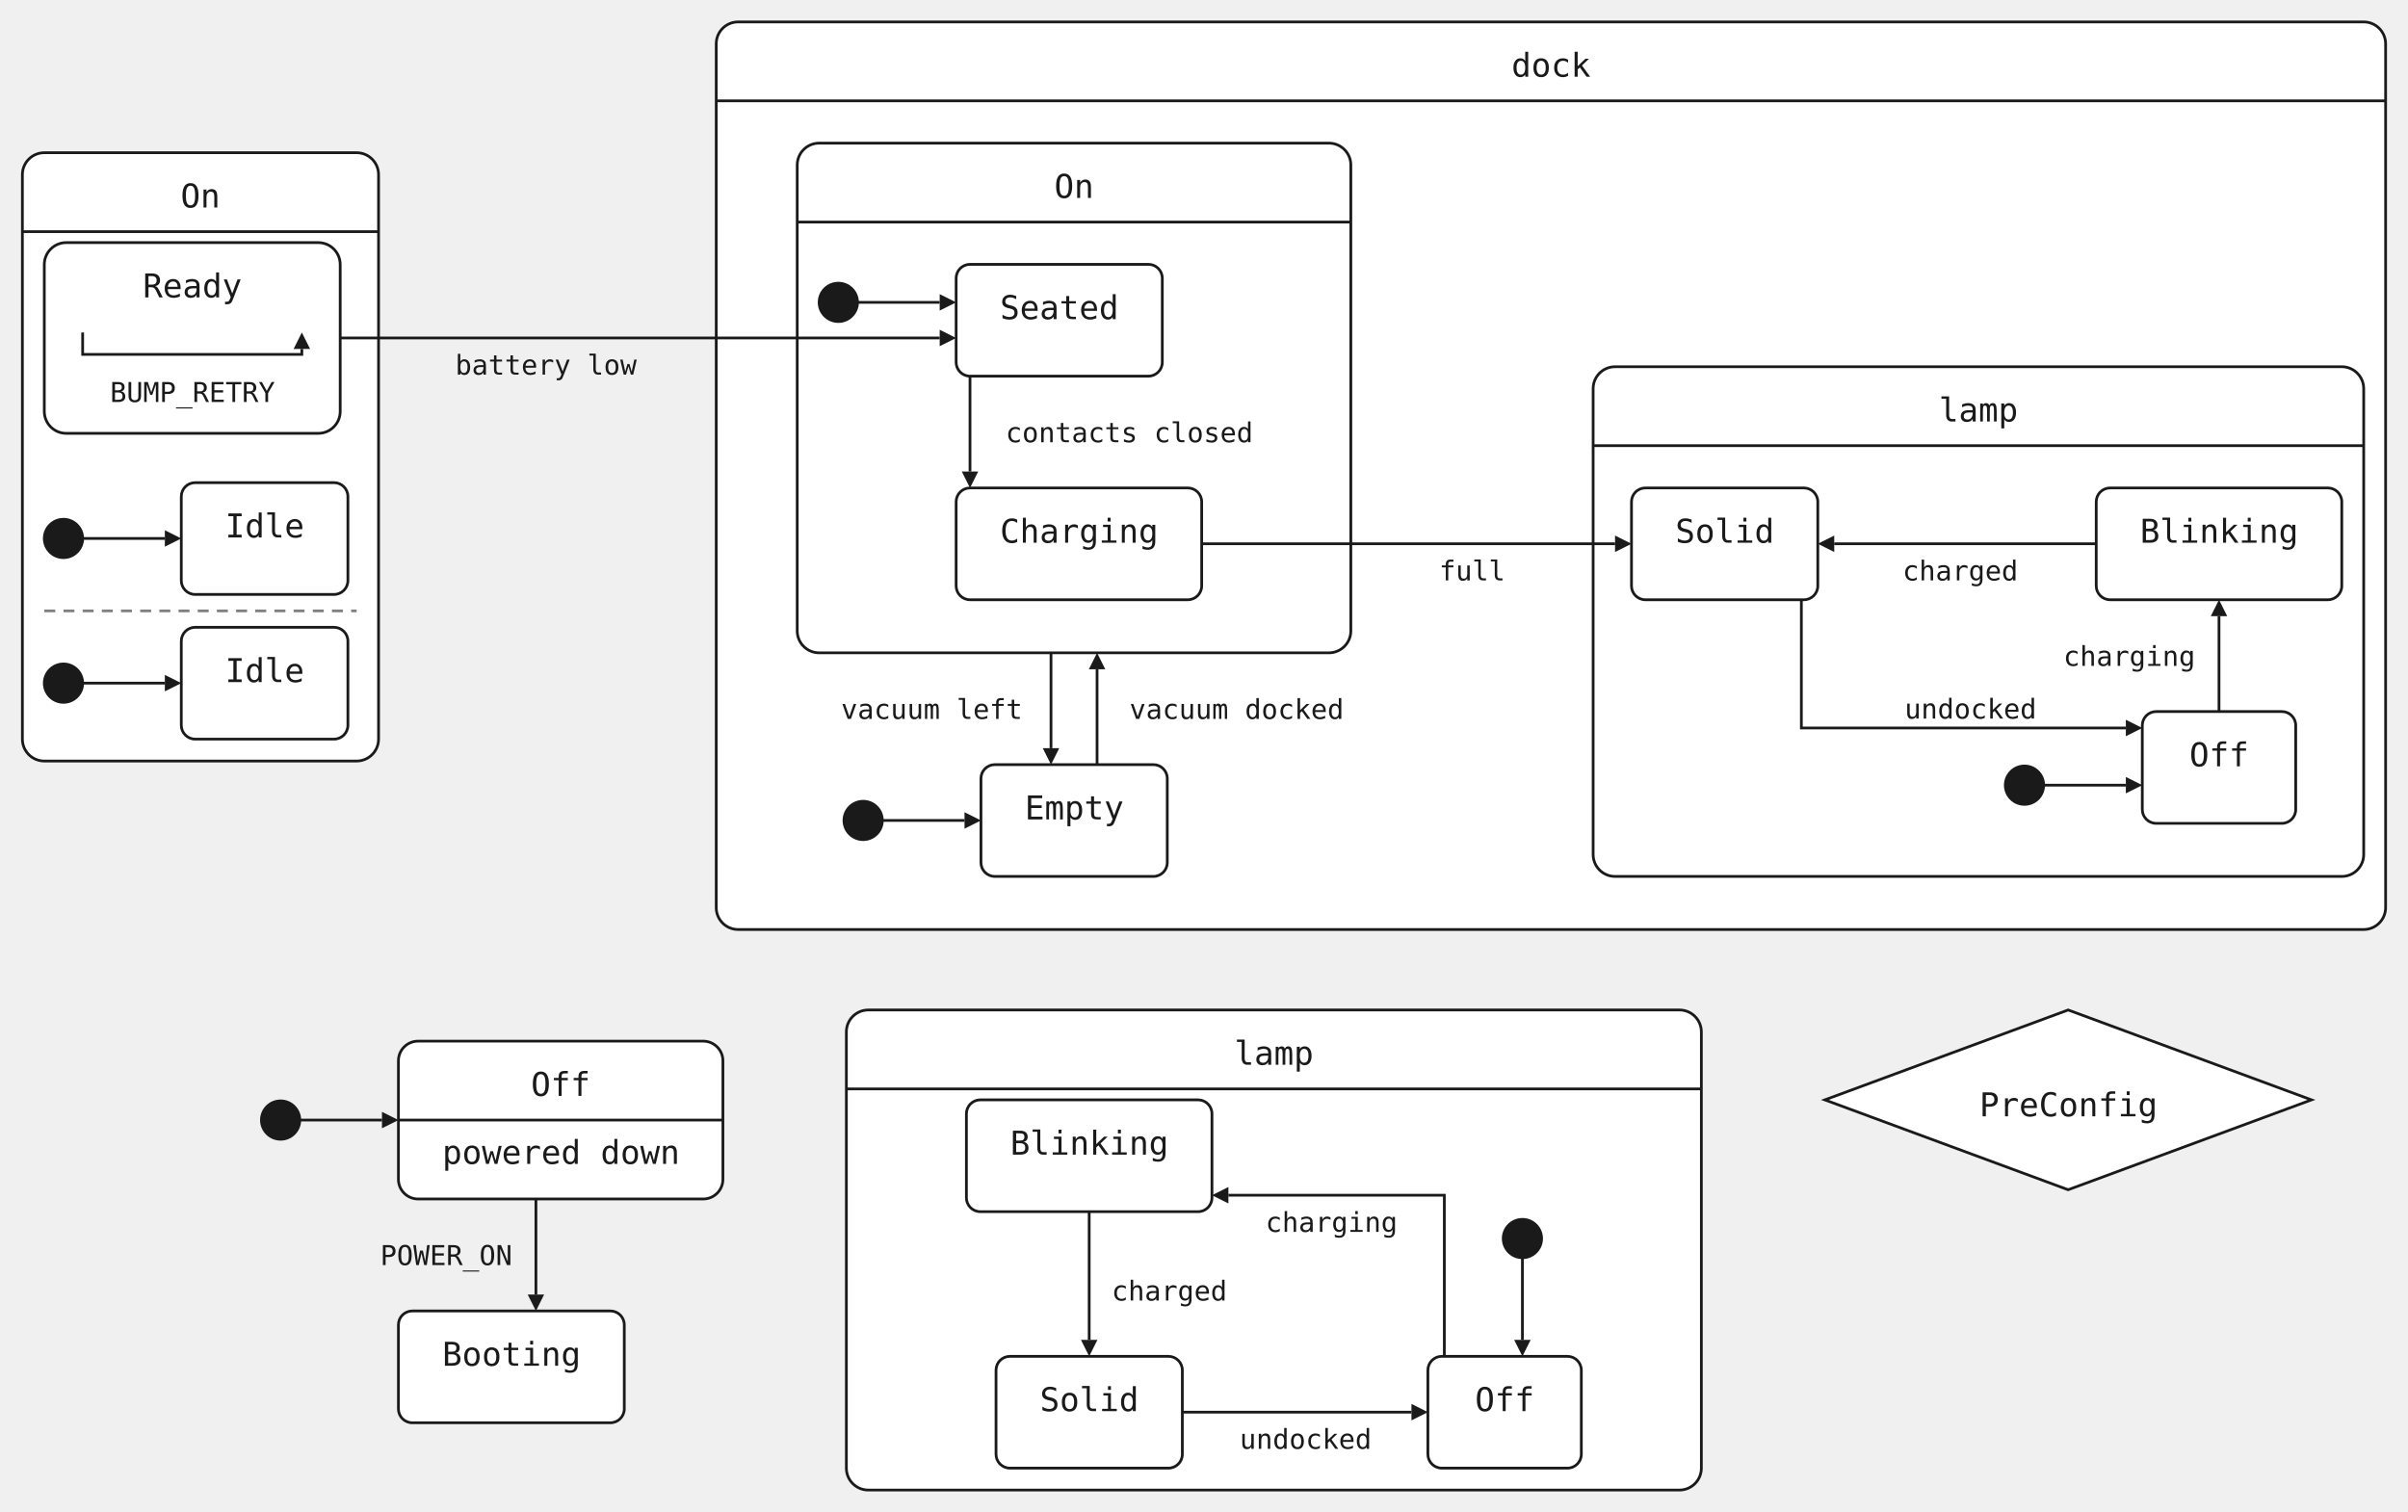
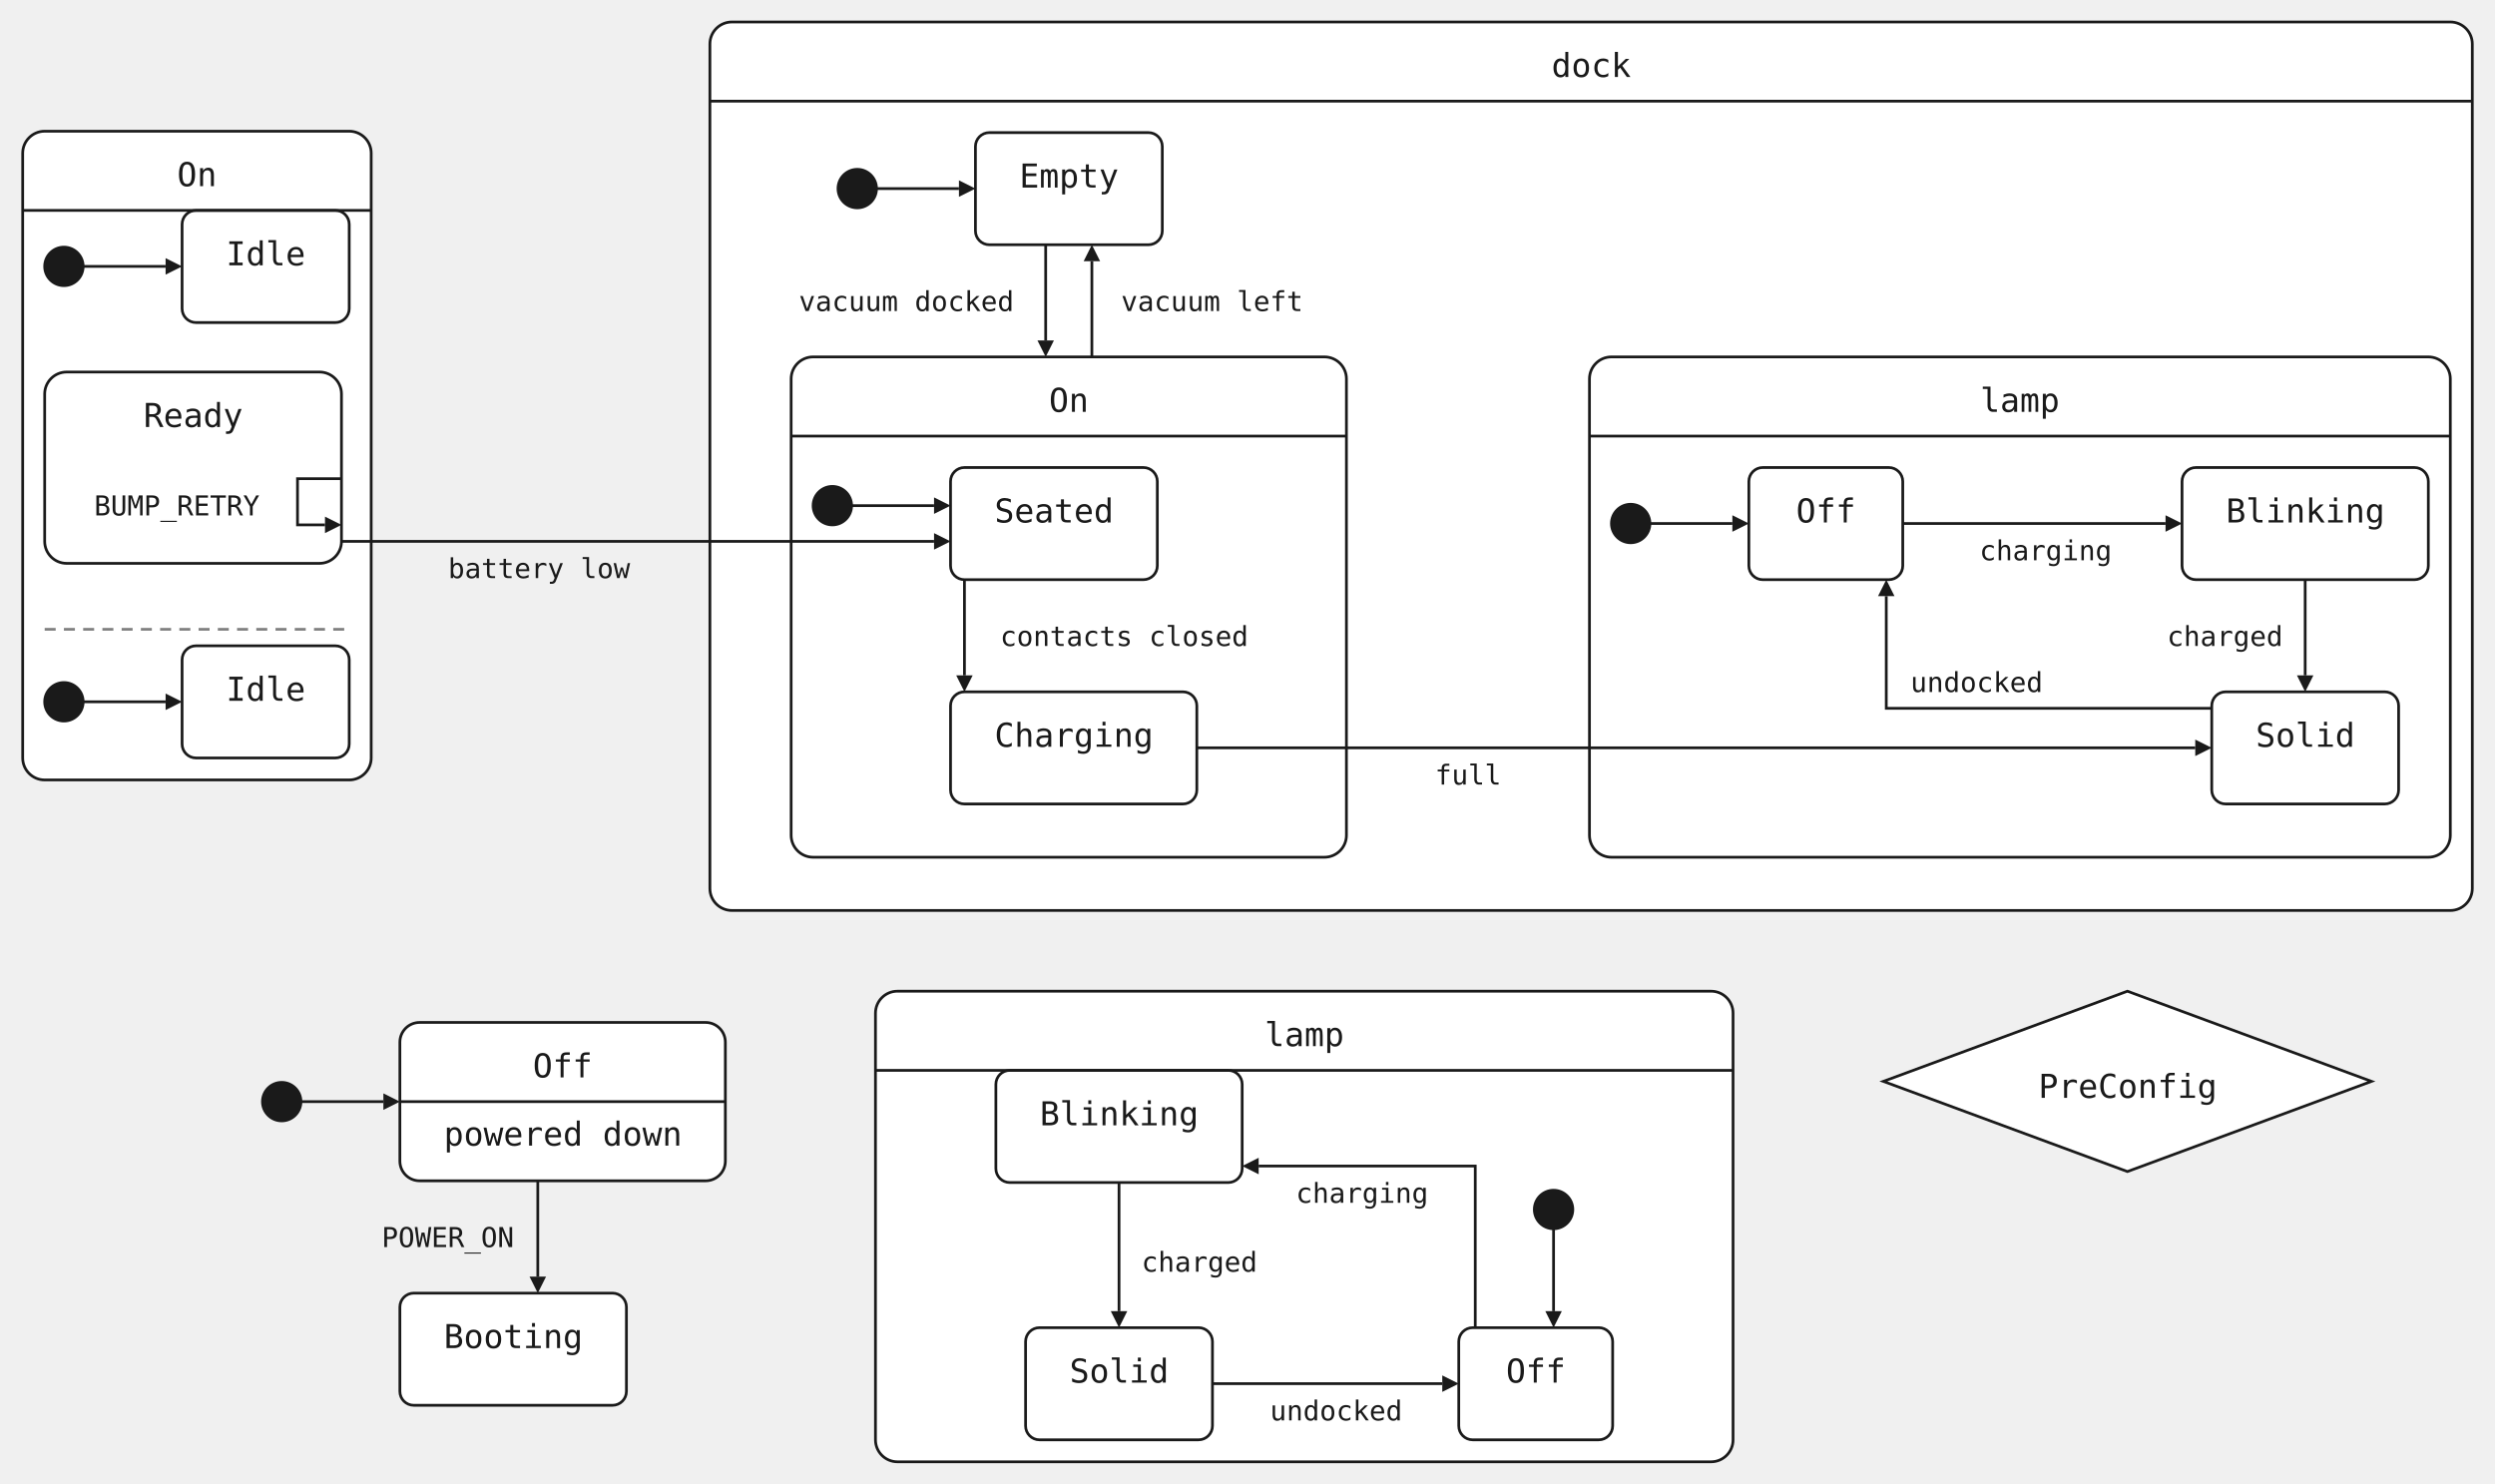
- <svg xmlns="http://www.w3.org/2000/svg" width="879" height="552" viewBox="-128 55 14057 8831">
+ <svg xmlns="http://www.w3.org/2000/svg" width="908" height="540" viewBox="-128 55 14518 8639">
  <style>text { font-family: "JetBrains Mono", monospace; font-kerning: none; }</style>
-   <rect x="4052" y="183" width="9749" height="5301" rx="128" fill="#ffffff" stroke="#1a1a1a" stroke-width="16" class="scav-state scav-id-0" />
-   <rect x="4812" y="5954" width="4993" height="2804" rx="128" fill="#ffffff" stroke="#1a1a1a" stroke-width="16" class="scav-state scav-id-1" />
-   <rect x="2196" y="6136" width="1895" height="922" rx="115" fill="#ffffff" stroke="#1a1a1a" stroke-width="16" class="scav-state scav-id-2" />
-   <rect x="2196" y="7712" width="1319" height="653" rx="81" fill="#ffffff" stroke="#1a1a1a" stroke-width="16" class="scav-state scav-id-3" />
-   <rect x="0" y="947" width="2080" height="3553" rx="128" fill="#ffffff" stroke="#1a1a1a" stroke-width="16" class="scav-state scav-id-5" />
-   <rect x="928" y="2874" width="973" height="653" rx="81" fill="#ffffff" stroke="#1a1a1a" stroke-width="16" class="scav-state scav-id-6" />
-   <rect x="128" y="1472" width="1728" height="1114" rx="128" fill="#ffffff" stroke="#1a1a1a" stroke-width="16" class="scav-state scav-id-7" />
-   <rect x="928" y="3719" width="973" height="653" rx="81" fill="#ffffff" stroke="#1a1a1a" stroke-width="16" class="scav-state scav-id-8" />
-   <rect x="9173" y="2197" width="4500" height="2977" rx="128" fill="#ffffff" stroke="#1a1a1a" stroke-width="16" class="scav-state scav-id-9" />
-   <rect x="5598" y="4521" width="1088" height="653" rx="81" fill="#ffffff" stroke="#1a1a1a" stroke-width="16" class="scav-state scav-id-10" />
-   <rect x="4525" y="891" width="3233" height="2977" rx="128" fill="#ffffff" stroke="#1a1a1a" stroke-width="16" class="scav-state scav-id-11" />
-   <rect x="5453" y="1599" width="1204" height="653" rx="81" fill="#ffffff" stroke="#1a1a1a" stroke-width="16" class="scav-state scav-id-12" />
-   <rect x="5453" y="2905" width="1434" height="653" rx="81" fill="#ffffff" stroke="#1a1a1a" stroke-width="16" class="scav-state scav-id-13" />
-   <rect x="8208" y="7977" width="896" height="653" rx="81" fill="#ffffff" stroke="#1a1a1a" stroke-width="16" class="scav-state scav-id-14" />
-   <rect x="5513" y="6479" width="1434" height="653" rx="81" fill="#ffffff" stroke="#1a1a1a" stroke-width="16" class="scav-state scav-id-15" />
-   <rect x="5686" y="7977" width="1088" height="653" rx="81" fill="#ffffff" stroke="#1a1a1a" stroke-width="16" class="scav-state scav-id-16" />
-   <rect x="12380" y="4211" width="896" height="653" rx="81" fill="#ffffff" stroke="#1a1a1a" stroke-width="16" class="scav-state scav-id-17" />
-   <rect x="12111" y="2905" width="1434" height="653" rx="81" fill="#ffffff" stroke="#1a1a1a" stroke-width="16" class="scav-state scav-id-18" />
-   <rect x="9397" y="2905" width="1088" height="653" rx="81" fill="#ffffff" stroke="#1a1a1a" stroke-width="16" class="scav-state scav-id-19" />
-   <line x1="4052" y1="644" x2="13801" y2="644" fill="none" stroke="#1a1a1a" stroke-width="16" class="scav-state scav-id-0" />
-   <line x1="4812" y1="6415" x2="9805" y2="6415" fill="none" stroke="#1a1a1a" stroke-width="16" class="scav-state scav-id-1" />
-   <line x1="2196" y1="6597" x2="4091" y2="6597" fill="none" stroke="#1a1a1a" stroke-width="16" class="scav-state scav-id-2" />
-   <line x1="0" y1="1408" x2="2080" y2="1408" fill="none" stroke="#1a1a1a" stroke-width="16" class="scav-state scav-id-5" />
-   <line x1="9173" y1="2658" x2="13673" y2="2658" fill="none" stroke="#1a1a1a" stroke-width="16" class="scav-state scav-id-9" />
-   <line x1="4525" y1="1352" x2="7758" y2="1352" fill="none" stroke="#1a1a1a" stroke-width="16" class="scav-state scav-id-11" />
-   <line x1="128" y1="3623" x2="1952" y2="3623" fill="none" stroke="#808080" stroke-width="16" stroke-dasharray="64,48" class="scav-sub scav-id-2" />
-   <polyline points="1620,6597 2100,6597" fill="none" stroke="#1a1a1a" stroke-width="16" class="scav-trans scav-id-0" />
-   <polyline points="2999,7058 2999,7616" fill="none" stroke="#1a1a1a" stroke-width="16" class="scav-trans scav-id-1" />
-   <polyline points="352,3200 832,3200" fill="none" stroke="#1a1a1a" stroke-width="16" class="scav-trans scav-id-2" />
-   <polyline points="352,1997 352,2125 1632,2125 1632,2093" fill="none" stroke="#1a1a1a" stroke-width="16" class="scav-trans scav-id-3" />
-   <polyline points="1856,2029 2080,2029 4052,2029 4525,2029 5357,2029" fill="none" stroke="#1a1a1a" stroke-width="16" class="scav-trans scav-id-4" />
-   <polyline points="352,4045 832,4045" fill="none" stroke="#1a1a1a" stroke-width="16" class="scav-trans scav-id-5" />
-   <polyline points="4877,1821 5357,1821" fill="none" stroke="#1a1a1a" stroke-width="16" class="scav-trans scav-id-6" />
-   <polyline points="5534,2252 5534,2809" fill="none" stroke="#1a1a1a" stroke-width="16" class="scav-trans scav-id-7" />
-   <polyline points="6887,3231 7758,3231 9173,3231 9301,3231" fill="none" stroke="#1a1a1a" stroke-width="16" class="scav-trans scav-id-8" />
-   <polyline points="5022,4847 5502,4847" fill="none" stroke="#1a1a1a" stroke-width="16" class="scav-trans scav-id-9" />
-   <polyline points="6276,4521 6276,3964" fill="none" stroke="#1a1a1a" stroke-width="16" class="scav-trans scav-id-10" />
-   <polyline points="6007,3868 6007,4425" fill="none" stroke="#1a1a1a" stroke-width="16" class="scav-trans scav-id-11" />
-   <polyline points="8760,7401 8760,7881" fill="none" stroke="#1a1a1a" stroke-width="16" class="scav-trans scav-id-12" />
-   <polyline points="8304,7977 8304,7036 7043,7036" fill="none" stroke="#1a1a1a" stroke-width="16" class="scav-trans scav-id-13" />
-   <polyline points="6230,7132 6230,7881" fill="none" stroke="#1a1a1a" stroke-width="16" class="scav-trans scav-id-14" />
-   <polyline points="6774,8303 8112,8303" fill="none" stroke="#1a1a1a" stroke-width="16" class="scav-trans scav-id-15" />
-   <polyline points="11804,4641 12284,4641" fill="none" stroke="#1a1a1a" stroke-width="16" class="scav-trans scav-id-16" />
-   <polyline points="12828,4211 12828,3654" fill="none" stroke="#1a1a1a" stroke-width="16" class="scav-trans scav-id-17" />
-   <polyline points="12111,3231 10581,3231" fill="none" stroke="#1a1a1a" stroke-width="16" class="scav-trans scav-id-18" />
-   <polyline points="10389,3558 10389,4307 12284,4307" fill="none" stroke="#1a1a1a" stroke-width="16" class="scav-trans scav-id-19" />
-   <polygon points="2196,6597 2100,6645 2100,6549" fill="#1a1a1a" stroke="none" class="scav-trans scav-id-0" />
-   <polygon points="2999,7712 2951,7616 3047,7616" fill="#1a1a1a" stroke="none" class="scav-trans scav-id-1" />
-   <polygon points="928,3200 832,3248 832,3152" fill="#1a1a1a" stroke="none" class="scav-trans scav-id-2" />
-   <polygon points="1632,1997 1680,2093 1584,2093" fill="#1a1a1a" stroke="none" class="scav-trans scav-id-3" />
-   <polygon points="5453,2029 5357,2077 5357,1981" fill="#1a1a1a" stroke="none" class="scav-trans scav-id-4" />
-   <polygon points="928,4045 832,4093 832,3997" fill="#1a1a1a" stroke="none" class="scav-trans scav-id-5" />
-   <polygon points="5453,1821 5357,1869 5357,1773" fill="#1a1a1a" stroke="none" class="scav-trans scav-id-6" />
-   <polygon points="5534,2905 5486,2809 5582,2809" fill="#1a1a1a" stroke="none" class="scav-trans scav-id-7" />
-   <polygon points="9397,3231 9301,3279 9301,3183" fill="#1a1a1a" stroke="none" class="scav-trans scav-id-8" />
-   <polygon points="5598,4847 5502,4895 5502,4799" fill="#1a1a1a" stroke="none" class="scav-trans scav-id-9" />
-   <polygon points="6276,3868 6324,3964 6228,3964" fill="#1a1a1a" stroke="none" class="scav-trans scav-id-10" />
-   <polygon points="6007,4521 5959,4425 6055,4425" fill="#1a1a1a" stroke="none" class="scav-trans scav-id-11" />
-   <polygon points="8760,7977 8712,7881 8808,7881" fill="#1a1a1a" stroke="none" class="scav-trans scav-id-12" />
-   <polygon points="6947,7036 7043,6988 7043,7084" fill="#1a1a1a" stroke="none" class="scav-trans scav-id-13" />
-   <polygon points="6230,7977 6182,7881 6278,7881" fill="#1a1a1a" stroke="none" class="scav-trans scav-id-14" />
-   <polygon points="8208,8303 8112,8351 8112,8255" fill="#1a1a1a" stroke="none" class="scav-trans scav-id-15" />
-   <polygon points="12380,4641 12284,4689 12284,4593" fill="#1a1a1a" stroke="none" class="scav-trans scav-id-16" />
-   <polygon points="12828,3558 12876,3654 12780,3654" fill="#1a1a1a" stroke="none" class="scav-trans scav-id-17" />
-   <polygon points="10485,3231 10581,3183 10581,3279" fill="#1a1a1a" stroke="none" class="scav-trans scav-id-18" />
-   <polygon points="12380,4307 12284,4355 12284,4259" fill="#1a1a1a" stroke="none" class="scav-trans scav-id-19" />
-   <polygon points="11947,5954 13368,6479 11947,7004 10526,6479" fill="#ffffff" stroke="#1a1a1a" stroke-width="16" class="scav-state scav-id-4" />
-   <text x="2090" y="7444" font-size="160" textLength="768" lengthAdjust="spacing" fill="#1a1a1a" class="scav-trans scav-id-1">POWER_ON</text>
-   <text x="512" y="2403" font-size="160" textLength="960" lengthAdjust="spacing" fill="#1a1a1a" class="scav-trans scav-id-3">BUMP_RETRY</text>
-   <text x="2528" y="2243" font-size="160" textLength="1056" lengthAdjust="spacing" fill="#1a1a1a" class="scav-trans scav-id-4">battery low</text>
-   <text x="5742" y="2638" font-size="160" textLength="1440" lengthAdjust="spacing" fill="#1a1a1a" class="scav-trans scav-id-7">contacts closed</text>
-   <text x="8274" y="3445" font-size="160" textLength="384" lengthAdjust="spacing" fill="#1a1a1a" class="scav-trans scav-id-8">full</text>
-   <text x="6465" y="4254" font-size="160" textLength="1248" lengthAdjust="spacing" fill="#1a1a1a" class="scav-trans scav-id-10">vacuum docked</text>
-   <text x="4781" y="4254" font-size="160" textLength="1056" lengthAdjust="spacing" fill="#1a1a1a" class="scav-trans scav-id-11">vacuum left</text>
-   <text x="7260" y="7250" font-size="160" textLength="768" lengthAdjust="spacing" fill="#1a1a1a" class="scav-trans scav-id-13">charging</text>
-   <text x="6361" y="7651" font-size="160" textLength="672" lengthAdjust="spacing" fill="#1a1a1a" class="scav-trans scav-id-14">charged</text>
-   <text x="7109" y="8517" font-size="160" textLength="768" lengthAdjust="spacing" fill="#1a1a1a" class="scav-trans scav-id-15">undocked</text>
-   <text x="11919" y="3944" font-size="160" textLength="768" lengthAdjust="spacing" fill="#1a1a1a" class="scav-trans scav-id-17">charging</text>
-   <text x="10980" y="3445" font-size="160" textLength="672" lengthAdjust="spacing" fill="#1a1a1a" class="scav-trans scav-id-18">charged</text>
-   <text x="10992" y="4252" font-size="160" textLength="768" lengthAdjust="spacing" fill="#1a1a1a" class="scav-trans scav-id-19">undocked</text>
-   <text x="8696" y="503" font-size="192" textLength="461" lengthAdjust="spacing" fill="#1a1a1a" class="scav-state scav-id-0">dock</text>
-   <text x="7078" y="6274" font-size="192" textLength="461" lengthAdjust="spacing" fill="#1a1a1a" class="scav-state scav-id-1">lamp</text>
-   <text x="2452" y="6853" font-size="192" textLength="1383" lengthAdjust="spacing" fill="#1a1a1a" class="scav-state scav-id-2">powered down</text>
-   <text x="2970" y="6456" font-size="192" textLength="346" lengthAdjust="spacing" fill="#1a1a1a" class="scav-state scav-id-2">Off</text>
-   <text x="2452" y="8032" font-size="192" textLength="807" lengthAdjust="spacing" fill="#1a1a1a" class="scav-state scav-id-3">Booting</text>
-   <text x="11429" y="6575" font-size="192" textLength="1037" lengthAdjust="spacing" fill="#1a1a1a" class="scav-state scav-id-4">PreConfig</text>
-   <text x="924" y="1267" font-size="192" textLength="231" lengthAdjust="spacing" fill="#1a1a1a" class="scav-state scav-id-5">On</text>
-   <text x="1184" y="3194" font-size="192" textLength="461" lengthAdjust="spacing" fill="#1a1a1a" class="scav-state scav-id-6">Idle</text>
-   <text x="704" y="1792" font-size="192" textLength="576" lengthAdjust="spacing" fill="#1a1a1a" class="scav-state scav-id-7">Ready</text>
-   <text x="1184" y="4039" font-size="192" textLength="461" lengthAdjust="spacing" fill="#1a1a1a" class="scav-state scav-id-8">Idle</text>
-   <text x="11192" y="2517" font-size="192" textLength="461" lengthAdjust="spacing" fill="#1a1a1a" class="scav-state scav-id-9">lamp</text>
-   <text x="5854" y="4841" font-size="192" textLength="576" lengthAdjust="spacing" fill="#1a1a1a" class="scav-state scav-id-10">Empty</text>
-   <text x="6026" y="1211" font-size="192" textLength="231" lengthAdjust="spacing" fill="#1a1a1a" class="scav-state scav-id-11">On</text>
-   <text x="5709" y="1919" font-size="192" textLength="692" lengthAdjust="spacing" fill="#1a1a1a" class="scav-state scav-id-12">Seated</text>
-   <text x="5709" y="3225" font-size="192" textLength="922" lengthAdjust="spacing" fill="#1a1a1a" class="scav-state scav-id-13">Charging</text>
-   <text x="8483" y="8297" font-size="192" textLength="346" lengthAdjust="spacing" fill="#1a1a1a" class="scav-state scav-id-14">Off</text>
-   <text x="5769" y="6799" font-size="192" textLength="922" lengthAdjust="spacing" fill="#1a1a1a" class="scav-state scav-id-15">Blinking</text>
-   <text x="5942" y="8297" font-size="192" textLength="576" lengthAdjust="spacing" fill="#1a1a1a" class="scav-state scav-id-16">Solid</text>
-   <text x="12655" y="4531" font-size="192" textLength="346" lengthAdjust="spacing" fill="#1a1a1a" class="scav-state scav-id-17">Off</text>
-   <text x="12367" y="3225" font-size="192" textLength="922" lengthAdjust="spacing" fill="#1a1a1a" class="scav-state scav-id-18">Blinking</text>
-   <text x="9653" y="3225" font-size="192" textLength="576" lengthAdjust="spacing" fill="#1a1a1a" class="scav-state scav-id-19">Solid</text>
-   <circle cx="1508" cy="6597" r="112" fill="#1a1a1a" stroke="#1a1a1a" stroke-width="16" class="scav-state scav-id-20" />
-   <circle cx="240" cy="3200" r="112" fill="#1a1a1a" stroke="#1a1a1a" stroke-width="16" class="scav-state scav-id-21" />
-   <circle cx="240" cy="4045" r="112" fill="#1a1a1a" stroke="#1a1a1a" stroke-width="16" class="scav-state scav-id-22" />
-   <circle cx="4765" cy="1821" r="112" fill="#1a1a1a" stroke="#1a1a1a" stroke-width="16" class="scav-state scav-id-23" />
-   <circle cx="4910" cy="4847" r="112" fill="#1a1a1a" stroke="#1a1a1a" stroke-width="16" class="scav-state scav-id-24" />
-   <circle cx="8760" cy="7289" r="112" fill="#1a1a1a" stroke="#1a1a1a" stroke-width="16" class="scav-state scav-id-25" />
-   <circle cx="11692" cy="4641" r="112" fill="#1a1a1a" stroke="#1a1a1a" stroke-width="16" class="scav-state scav-id-26" />
+   <rect x="4001" y="183" width="10261" height="5173" rx="128" fill="#ffffff" stroke="#1a1a1a" stroke-width="16" class="scav-state scav-id-0" />
+   <rect x="4965" y="5826" width="4993" height="2740" rx="128" fill="#ffffff" stroke="#1a1a1a" stroke-width="16" class="scav-state scav-id-1" />
+   <rect x="2196" y="6008" width="1895" height="922" rx="115" fill="#ffffff" stroke="#1a1a1a" stroke-width="16" class="scav-state scav-id-2" />
+   <rect x="2196" y="7584" width="1319" height="653" rx="81" fill="#ffffff" stroke="#1a1a1a" stroke-width="16" class="scav-state scav-id-3" />
+   <rect x="0" y="819" width="2029" height="3777" rx="128" fill="#ffffff" stroke="#1a1a1a" stroke-width="16" class="scav-state scav-id-5" />
+   <rect x="928" y="1280" width="973" height="653" rx="81" fill="#ffffff" stroke="#1a1a1a" stroke-width="16" class="scav-state scav-id-6" />
+   <rect x="128" y="2221" width="1728" height="1114" rx="128" fill="#ffffff" stroke="#1a1a1a" stroke-width="16" class="scav-state scav-id-7" />
+   <rect x="928" y="3815" width="973" height="653" rx="81" fill="#ffffff" stroke="#1a1a1a" stroke-width="16" class="scav-state scav-id-8" />
+   <rect x="9122" y="2133" width="5012" height="2913" rx="128" fill="#ffffff" stroke="#1a1a1a" stroke-width="16" class="scav-state scav-id-9" />
+   <rect x="5547" y="827" width="1088" height="653" rx="81" fill="#ffffff" stroke="#1a1a1a" stroke-width="16" class="scav-state scav-id-10" />
+   <rect x="4474" y="2133" width="3233" height="2913" rx="128" fill="#ffffff" stroke="#1a1a1a" stroke-width="16" class="scav-state scav-id-11" />
+   <rect x="5402" y="2777" width="1204" height="653" rx="81" fill="#ffffff" stroke="#1a1a1a" stroke-width="16" class="scav-state scav-id-12" />
+   <rect x="5402" y="4083" width="1434" height="653" rx="81" fill="#ffffff" stroke="#1a1a1a" stroke-width="16" class="scav-state scav-id-13" />
+   <rect x="8361" y="7785" width="896" height="653" rx="81" fill="#ffffff" stroke="#1a1a1a" stroke-width="16" class="scav-state scav-id-14" />
+   <rect x="5666" y="6287" width="1434" height="653" rx="81" fill="#ffffff" stroke="#1a1a1a" stroke-width="16" class="scav-state scav-id-15" />
+   <rect x="5839" y="7785" width="1088" height="653" rx="81" fill="#ffffff" stroke="#1a1a1a" stroke-width="16" class="scav-state scav-id-16" />
+   <rect x="10050" y="2777" width="896" height="653" rx="81" fill="#ffffff" stroke="#1a1a1a" stroke-width="16" class="scav-state scav-id-17" />
+   <rect x="12572" y="2777" width="1434" height="653" rx="81" fill="#ffffff" stroke="#1a1a1a" stroke-width="16" class="scav-state scav-id-18" />
+   <rect x="12745" y="4083" width="1088" height="653" rx="81" fill="#ffffff" stroke="#1a1a1a" stroke-width="16" class="scav-state scav-id-19" />
+   <line x1="4001" y1="644" x2="14262" y2="644" fill="none" stroke="#1a1a1a" stroke-width="16" class="scav-state scav-id-0" />
+   <line x1="4965" y1="6287" x2="9958" y2="6287" fill="none" stroke="#1a1a1a" stroke-width="16" class="scav-state scav-id-1" />
+   <line x1="2196" y1="6469" x2="4091" y2="6469" fill="none" stroke="#1a1a1a" stroke-width="16" class="scav-state scav-id-2" />
+   <line x1="0" y1="1280" x2="2029" y2="1280" fill="none" stroke="#1a1a1a" stroke-width="16" class="scav-state scav-id-5" />
+   <line x1="9122" y1="2594" x2="14134" y2="2594" fill="none" stroke="#1a1a1a" stroke-width="16" class="scav-state scav-id-9" />
+   <line x1="4474" y1="2594" x2="7707" y2="2594" fill="none" stroke="#1a1a1a" stroke-width="16" class="scav-state scav-id-11" />
+   <line x1="128" y1="3719" x2="1901" y2="3719" fill="none" stroke="#808080" stroke-width="16" stroke-dasharray="64,48" class="scav-sub scav-id-2" />
+   <polyline points="1620,6469 2100,6469" fill="none" stroke="#1a1a1a" stroke-width="16" class="scav-trans scav-id-0" />
+   <polyline points="2999,6930 2999,7488" fill="none" stroke="#1a1a1a" stroke-width="16" class="scav-trans scav-id-1" />
+   <polyline points="352,1606 832,1606" fill="none" stroke="#1a1a1a" stroke-width="16" class="scav-trans scav-id-2" />
+   <polyline points="1856,2842 1600,2842 1600,3111 1760,3111" fill="none" stroke="#1a1a1a" stroke-width="16" class="scav-trans scav-id-3" />
+   <polyline points="1856,3207 2029,3207 4001,3207 4474,3207 5306,3207" fill="none" stroke="#1a1a1a" stroke-width="16" class="scav-trans scav-id-4" />
+   <polyline points="352,4141 832,4141" fill="none" stroke="#1a1a1a" stroke-width="16" class="scav-trans scav-id-5" />
+   <polyline points="4826,2999 5306,2999" fill="none" stroke="#1a1a1a" stroke-width="16" class="scav-trans scav-id-6" />
+   <polyline points="5483,3430 5483,3987" fill="none" stroke="#1a1a1a" stroke-width="16" class="scav-trans scav-id-7" />
+   <polyline points="6836,4409 7707,4409 9122,4409 12649,4409" fill="none" stroke="#1a1a1a" stroke-width="16" class="scav-trans scav-id-8" />
+   <polyline points="4971,1153 5451,1153" fill="none" stroke="#1a1a1a" stroke-width="16" class="scav-trans scav-id-9" />
+   <polyline points="5956,1480 5956,2037" fill="none" stroke="#1a1a1a" stroke-width="16" class="scav-trans scav-id-10" />
+   <polyline points="6225,2133 6225,1576" fill="none" stroke="#1a1a1a" stroke-width="16" class="scav-trans scav-id-11" />
+   <polyline points="8913,7209 8913,7689" fill="none" stroke="#1a1a1a" stroke-width="16" class="scav-trans scav-id-12" />
+   <polyline points="8457,7785 8457,6844 7196,6844" fill="none" stroke="#1a1a1a" stroke-width="16" class="scav-trans scav-id-13" />
+   <polyline points="6383,6940 6383,7689" fill="none" stroke="#1a1a1a" stroke-width="16" class="scav-trans scav-id-14" />
+   <polyline points="6927,8111 8265,8111" fill="none" stroke="#1a1a1a" stroke-width="16" class="scav-trans scav-id-15" />
+   <polyline points="9474,3103 9954,3103" fill="none" stroke="#1a1a1a" stroke-width="16" class="scav-trans scav-id-16" />
+   <polyline points="10946,3103 12476,3103" fill="none" stroke="#1a1a1a" stroke-width="16" class="scav-trans scav-id-17" />
+   <polyline points="13289,3430 13289,3987" fill="none" stroke="#1a1a1a" stroke-width="16" class="scav-trans scav-id-18" />
+   <polyline points="12745,4179 10850,4179 10850,3526" fill="none" stroke="#1a1a1a" stroke-width="16" class="scav-trans scav-id-19" />
+   <polygon points="2196,6469 2100,6517 2100,6421" fill="#1a1a1a" stroke="none" class="scav-trans scav-id-0" />
+   <polygon points="2999,7584 2951,7488 3047,7488" fill="#1a1a1a" stroke="none" class="scav-trans scav-id-1" />
+   <polygon points="928,1606 832,1654 832,1558" fill="#1a1a1a" stroke="none" class="scav-trans scav-id-2" />
+   <polygon points="1856,3111 1760,3159 1760,3063" fill="#1a1a1a" stroke="none" class="scav-trans scav-id-3" />
+   <polygon points="5402,3207 5306,3255 5306,3159" fill="#1a1a1a" stroke="none" class="scav-trans scav-id-4" />
+   <polygon points="928,4141 832,4189 832,4093" fill="#1a1a1a" stroke="none" class="scav-trans scav-id-5" />
+   <polygon points="5402,2999 5306,3047 5306,2951" fill="#1a1a1a" stroke="none" class="scav-trans scav-id-6" />
+   <polygon points="5483,4083 5435,3987 5531,3987" fill="#1a1a1a" stroke="none" class="scav-trans scav-id-7" />
+   <polygon points="12745,4409 12649,4457 12649,4361" fill="#1a1a1a" stroke="none" class="scav-trans scav-id-8" />
+   <polygon points="5547,1153 5451,1201 5451,1105" fill="#1a1a1a" stroke="none" class="scav-trans scav-id-9" />
+   <polygon points="5956,2133 5908,2037 6004,2037" fill="#1a1a1a" stroke="none" class="scav-trans scav-id-10" />
+   <polygon points="6225,1480 6273,1576 6177,1576" fill="#1a1a1a" stroke="none" class="scav-trans scav-id-11" />
+   <polygon points="8913,7785 8865,7689 8961,7689" fill="#1a1a1a" stroke="none" class="scav-trans scav-id-12" />
+   <polygon points="7100,6844 7196,6796 7196,6892" fill="#1a1a1a" stroke="none" class="scav-trans scav-id-13" />
+   <polygon points="6383,7785 6335,7689 6431,7689" fill="#1a1a1a" stroke="none" class="scav-trans scav-id-14" />
+   <polygon points="8361,8111 8265,8159 8265,8063" fill="#1a1a1a" stroke="none" class="scav-trans scav-id-15" />
+   <polygon points="10050,3103 9954,3151 9954,3055" fill="#1a1a1a" stroke="none" class="scav-trans scav-id-16" />
+   <polygon points="12572,3103 12476,3151 12476,3055" fill="#1a1a1a" stroke="none" class="scav-trans scav-id-17" />
+   <polygon points="13289,4083 13241,3987 13337,3987" fill="#1a1a1a" stroke="none" class="scav-trans scav-id-18" />
+   <polygon points="10850,3430 10898,3526 10802,3526" fill="#1a1a1a" stroke="none" class="scav-trans scav-id-19" />
+   <polygon points="12254,5826 13675,6351 12254,6876 10833,6351" fill="#ffffff" stroke="#1a1a1a" stroke-width="16" class="scav-state scav-id-4" />
+   <text x="2090" y="7316" font-size="160" textLength="768" lengthAdjust="spacing" fill="#1a1a1a" class="scav-trans scav-id-1">POWER_ON</text>
+   <text x="416" y="3056" font-size="160" textLength="960" lengthAdjust="spacing" fill="#1a1a1a" class="scav-trans scav-id-3">BUMP_RETRY</text>
+   <text x="2477" y="3421" font-size="160" textLength="1056" lengthAdjust="spacing" fill="#1a1a1a" class="scav-trans scav-id-4">battery low</text>
+   <text x="5691" y="3816" font-size="160" textLength="1440" lengthAdjust="spacing" fill="#1a1a1a" class="scav-trans scav-id-7">contacts closed</text>
+   <text x="8223" y="4623" font-size="160" textLength="384" lengthAdjust="spacing" fill="#1a1a1a" class="scav-trans scav-id-8">full</text>
+   <text x="4519" y="1866" font-size="160" textLength="1248" lengthAdjust="spacing" fill="#1a1a1a" class="scav-trans scav-id-10">vacuum docked</text>
+   <text x="6395" y="1866" font-size="160" textLength="1056" lengthAdjust="spacing" fill="#1a1a1a" class="scav-trans scav-id-11">vacuum left</text>
+   <text x="7413" y="7058" font-size="160" textLength="768" lengthAdjust="spacing" fill="#1a1a1a" class="scav-trans scav-id-13">charging</text>
+   <text x="6514" y="7459" font-size="160" textLength="672" lengthAdjust="spacing" fill="#1a1a1a" class="scav-trans scav-id-14">charged</text>
+   <text x="7262" y="8325" font-size="160" textLength="768" lengthAdjust="spacing" fill="#1a1a1a" class="scav-trans scav-id-15">undocked</text>
+   <text x="11393" y="3317" font-size="160" textLength="768" lengthAdjust="spacing" fill="#1a1a1a" class="scav-trans scav-id-17">charging</text>
+   <text x="12485" y="3816" font-size="160" textLength="672" lengthAdjust="spacing" fill="#1a1a1a" class="scav-trans scav-id-18">charged</text>
+   <text x="10991" y="4084" font-size="160" textLength="768" lengthAdjust="spacing" fill="#1a1a1a" class="scav-trans scav-id-19">undocked</text>
+   <text x="8901" y="503" font-size="192" textLength="461" lengthAdjust="spacing" fill="#1a1a1a" class="scav-state scav-id-0">dock</text>
+   <text x="7231" y="6146" font-size="192" textLength="461" lengthAdjust="spacing" fill="#1a1a1a" class="scav-state scav-id-1">lamp</text>
+   <text x="2452" y="6725" font-size="192" textLength="1383" lengthAdjust="spacing" fill="#1a1a1a" class="scav-state scav-id-2">powered down</text>
+   <text x="2970" y="6328" font-size="192" textLength="346" lengthAdjust="spacing" fill="#1a1a1a" class="scav-state scav-id-2">Off</text>
+   <text x="2452" y="7904" font-size="192" textLength="807" lengthAdjust="spacing" fill="#1a1a1a" class="scav-state scav-id-3">Booting</text>
+   <text x="11736" y="6447" font-size="192" textLength="1037" lengthAdjust="spacing" fill="#1a1a1a" class="scav-state scav-id-4">PreConfig</text>
+   <text x="899" y="1139" font-size="192" textLength="231" lengthAdjust="spacing" fill="#1a1a1a" class="scav-state scav-id-5">On</text>
+   <text x="1184" y="1600" font-size="192" textLength="461" lengthAdjust="spacing" fill="#1a1a1a" class="scav-state scav-id-6">Idle</text>
+   <text x="704" y="2541" font-size="192" textLength="576" lengthAdjust="spacing" fill="#1a1a1a" class="scav-state scav-id-7">Ready</text>
+   <text x="1184" y="4135" font-size="192" textLength="461" lengthAdjust="spacing" fill="#1a1a1a" class="scav-state scav-id-8">Idle</text>
+   <text x="11397" y="2453" font-size="192" textLength="461" lengthAdjust="spacing" fill="#1a1a1a" class="scav-state scav-id-9">lamp</text>
+   <text x="5803" y="1147" font-size="192" textLength="576" lengthAdjust="spacing" fill="#1a1a1a" class="scav-state scav-id-10">Empty</text>
+   <text x="5975" y="2453" font-size="192" textLength="231" lengthAdjust="spacing" fill="#1a1a1a" class="scav-state scav-id-11">On</text>
+   <text x="5658" y="3097" font-size="192" textLength="692" lengthAdjust="spacing" fill="#1a1a1a" class="scav-state scav-id-12">Seated</text>
+   <text x="5658" y="4403" font-size="192" textLength="922" lengthAdjust="spacing" fill="#1a1a1a" class="scav-state scav-id-13">Charging</text>
+   <text x="8636" y="8105" font-size="192" textLength="346" lengthAdjust="spacing" fill="#1a1a1a" class="scav-state scav-id-14">Off</text>
+   <text x="5922" y="6607" font-size="192" textLength="922" lengthAdjust="spacing" fill="#1a1a1a" class="scav-state scav-id-15">Blinking</text>
+   <text x="6095" y="8105" font-size="192" textLength="576" lengthAdjust="spacing" fill="#1a1a1a" class="scav-state scav-id-16">Solid</text>
+   <text x="10325" y="3097" font-size="192" textLength="346" lengthAdjust="spacing" fill="#1a1a1a" class="scav-state scav-id-17">Off</text>
+   <text x="12828" y="3097" font-size="192" textLength="922" lengthAdjust="spacing" fill="#1a1a1a" class="scav-state scav-id-18">Blinking</text>
+   <text x="13001" y="4403" font-size="192" textLength="576" lengthAdjust="spacing" fill="#1a1a1a" class="scav-state scav-id-19">Solid</text>
+   <circle cx="1508" cy="6469" r="112" fill="#1a1a1a" stroke="#1a1a1a" stroke-width="16" class="scav-state scav-id-20" />
+   <circle cx="240" cy="1606" r="112" fill="#1a1a1a" stroke="#1a1a1a" stroke-width="16" class="scav-state scav-id-21" />
+   <circle cx="240" cy="4141" r="112" fill="#1a1a1a" stroke="#1a1a1a" stroke-width="16" class="scav-state scav-id-22" />
+   <circle cx="4714" cy="2999" r="112" fill="#1a1a1a" stroke="#1a1a1a" stroke-width="16" class="scav-state scav-id-23" />
+   <circle cx="4859" cy="1153" r="112" fill="#1a1a1a" stroke="#1a1a1a" stroke-width="16" class="scav-state scav-id-24" />
+   <circle cx="8913" cy="7097" r="112" fill="#1a1a1a" stroke="#1a1a1a" stroke-width="16" class="scav-state scav-id-25" />
+   <circle cx="9362" cy="3103" r="112" fill="#1a1a1a" stroke="#1a1a1a" stroke-width="16" class="scav-state scav-id-26" />
</svg>
